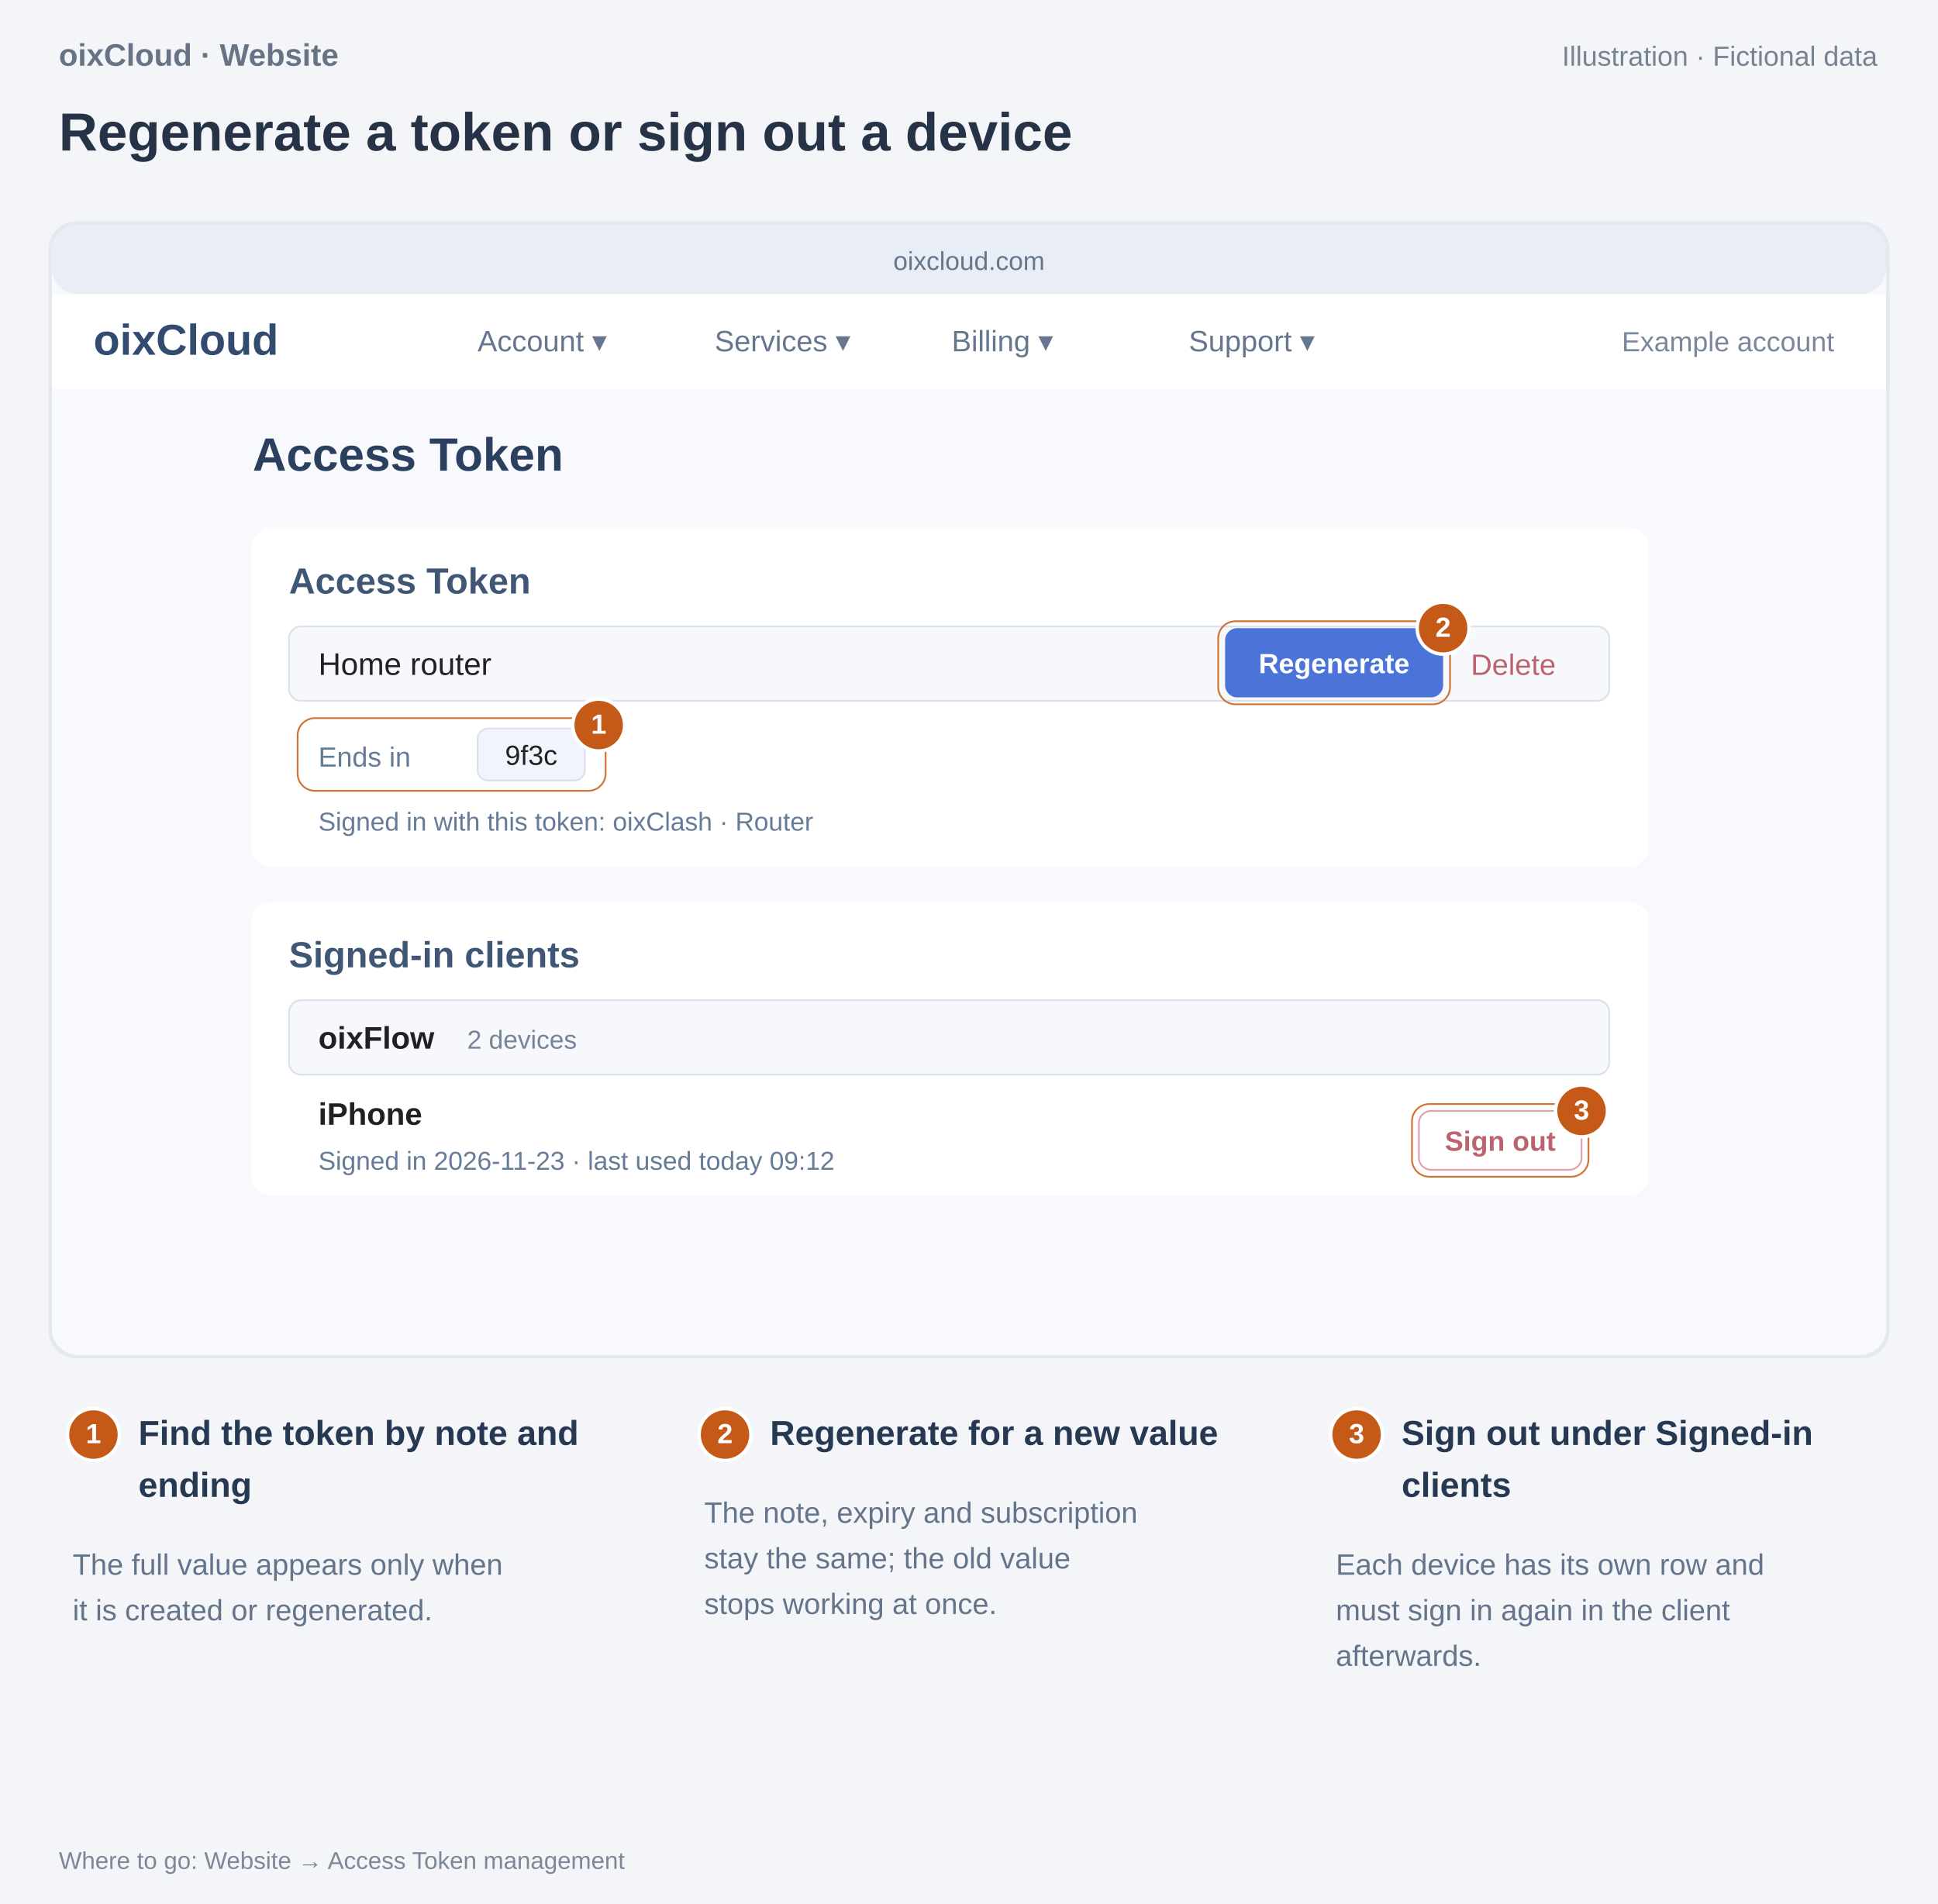
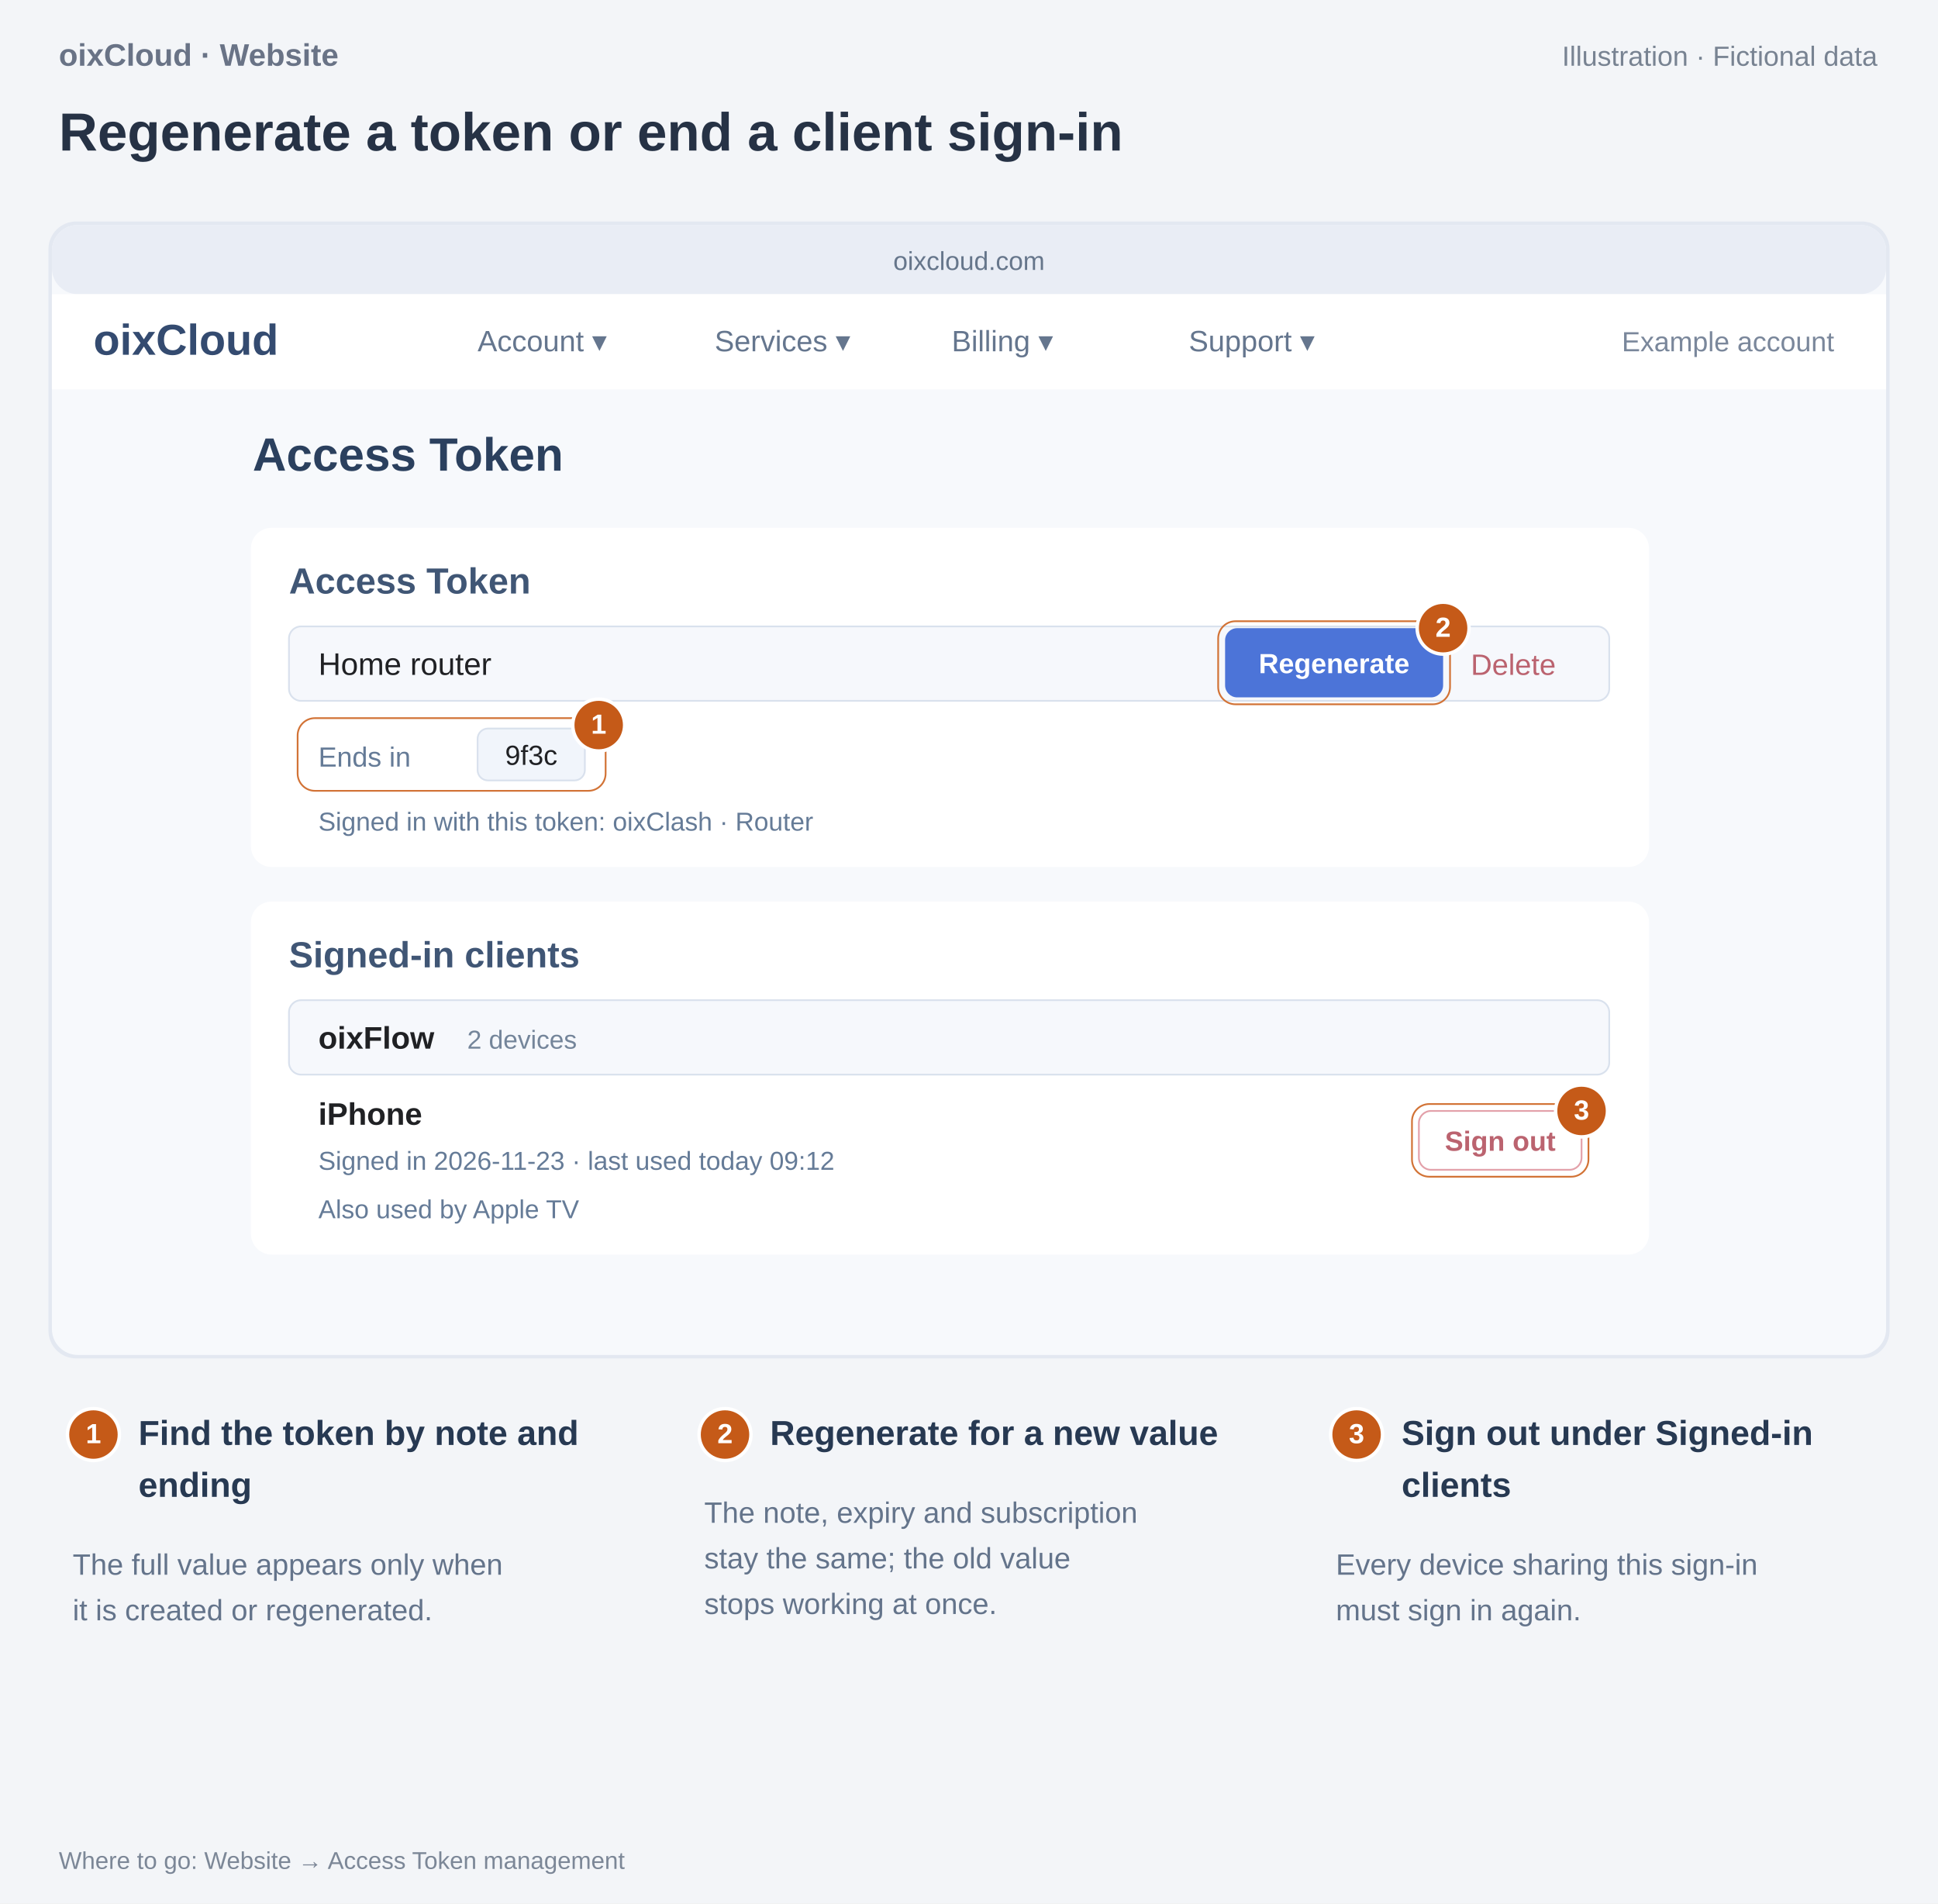
<svg xmlns="http://www.w3.org/2000/svg" width="1120" height="1100" viewBox="0 0 1120 1100" role="img" aria-labelledby="title desc">
  <g font-family="-apple-system,BlinkMacSystemFont,'PingFang SC','Segoe UI',Arial,sans-serif">
    <rect x="0" y="0" width="1120" height="1100" rx="0" fill="#f3f5f8" stroke="none" />
    <text x="34" y="38" font-size="18" fill="#697386" font-weight="600" text-anchor="start">oixCloud · Website</text>
    <text x="1085" y="38" font-size="16" fill="#788392" font-weight="500" text-anchor="end">Illustration · Fictional data</text>
-     <text x="34" y="87" font-size="31" fill="#263245" font-weight="700" text-anchor="start">Regenerate a token or sign out a device</text>
+     <text x="34" y="87" font-size="31" fill="#263245" font-weight="700" text-anchor="start">Regenerate a token or end a client sign-in</text>
    <rect x="28" y="128" width="1064" height="657" rx="16" fill="#e3e8f1" stroke="none" />
    <rect x="30" y="130" width="1060" height="653" rx="15" fill="#f7f9fc" stroke="none" />
    <rect x="30" y="130" width="1060" height="40" rx="15" fill="#e9edf5" stroke="none" />
    <text x="560" y="156" font-size="15" fill="#66768b" font-weight="500" text-anchor="middle">oixcloud.com</text>
    <rect x="30" y="170" width="1060" height="55" rx="0" fill="#fff" stroke="none" />
    <text x="54" y="205" font-size="25" fill="#344b70" font-weight="700" text-anchor="start">oixCloud</text>
    <text x="276" y="203" font-size="17" fill="#65768e" font-weight="400" text-anchor="start">Account ▾</text>
    <text x="413" y="203" font-size="17" fill="#65768e" font-weight="400" text-anchor="start">Services ▾</text>
    <text x="550" y="203" font-size="17" fill="#65768e" font-weight="400" text-anchor="start">Billing ▾</text>
    <text x="687" y="203" font-size="17" fill="#65768e" font-weight="400" text-anchor="start">Support ▾</text>
    <text x="1060" y="203" font-size="16" fill="#7a879b" font-weight="500" text-anchor="end">Example account</text>
    <text x="146" y="272" font-size="27" fill="#2b405e" font-weight="650" text-anchor="start">Access Token</text>
    <g transform="translate(-100 0)">
      <rect x="245" y="305" width="808" height="196" rx="12" fill="#fff" stroke="none" />
      <text x="267" y="343" font-size="21" fill="#405675" font-weight="600" text-anchor="start">Access Token</text>
      <rect x="267" y="362" width="763" height="43" rx="7" fill="#f6f8fc" stroke="#d9e1ed" />
      <text x="284" y="390" font-size="18" fill="#202124" font-weight="400" text-anchor="start">Home router</text>
      <rect x="808" y="363" width="126" height="40" rx="7" fill="#4c74d8" stroke="none" />
      <text x="871" y="389" font-size="16" fill="#fff" font-weight="600" text-anchor="middle">Regenerate</text>
      <rect x="804" y="359" width="134" height="48" rx="10" fill="none" stroke="#d27336" />
      <circle cx="934" cy="363" r="15" fill="#c55a18" stroke="#fff" stroke-width="2" />
      <text x="934" y="368" font-size="16" fill="#fff" font-weight="700" text-anchor="middle">2</text>
      <text x="950" y="390" font-size="17" fill="#bb636f" font-weight="400" text-anchor="start">Delete</text>
      <text x="284" y="443" font-size="16" fill="#657b97" font-weight="400" text-anchor="start">Ends in</text>
      <rect x="376" y="421" width="62" height="30" rx="6" fill="#f1f5fb" stroke="#d9e1ed" />
      <text x="407" y="442" font-size="16" fill="#202124" font-weight="500" text-anchor="middle">9f3c</text>
      <rect x="272" y="415" width="178" height="42" rx="10" fill="none" stroke="#d27336" />
      <circle cx="446" cy="419" r="15" fill="#c55a18" stroke="#fff" stroke-width="2" />
      <text x="446" y="424" font-size="16" fill="#fff" font-weight="700" text-anchor="middle">1</text>
      <text x="284" y="480" font-size="15" fill="#657b97" font-weight="400" text-anchor="start">Signed in with this token: oixClash · Router</text>
-       <rect x="245" y="521" width="808" height="170" rx="12" fill="#fff" stroke="none" />
+       <rect x="245" y="521" width="808" height="204" rx="12" fill="#fff" stroke="none" />
      <text x="267" y="559" font-size="21" fill="#405675" font-weight="600" text-anchor="start">Signed-in clients</text>
      <rect x="267" y="578" width="763" height="43" rx="7" fill="#f6f8fc" stroke="#d9e1ed" />
      <text x="284" y="606" font-size="18" fill="#202124" font-weight="600" text-anchor="start">oixFlow</text>
      <text x="370" y="606" font-size="15" fill="#74859a" font-weight="400" text-anchor="start">2 devices</text>
      <text x="284" y="650" font-size="18" fill="#202124" font-weight="600" text-anchor="start">iPhone</text>
      <text x="284" y="676" font-size="15" fill="#657b97" font-weight="400" text-anchor="start">Signed in 2026-11-23 · last used today 09:12</text>
+       <text x="284" y="704" font-size="15" fill="#657b97" font-weight="400" text-anchor="start">Also used by Apple TV</text>
      <rect x="920" y="642" width="94" height="34" rx="7" fill="#fff" stroke="#e3a1aa" />
      <text x="967" y="665" font-size="16" fill="#bb636f" font-weight="600" text-anchor="middle">Sign out</text>
      <rect x="916" y="638" width="102" height="42" rx="10" fill="none" stroke="#d27336" />
      <circle cx="1014" cy="642" r="15" fill="#c55a18" stroke="#fff" stroke-width="2" />
      <text x="1014" y="647" font-size="16" fill="#fff" font-weight="700" text-anchor="middle">3</text>
    </g>
    <circle cx="54" cy="829" r="15" fill="#c55a18" stroke="#fff" stroke-width="2" />
    <text x="54" y="834" font-size="16" fill="#fff" font-weight="700" text-anchor="middle">1</text>
    <text x="80" y="835" font-size="20" fill="#273952" font-weight="600" text-anchor="start">Find the token by note and</text>
    <text x="80" y="865" font-size="20" fill="#273952" font-weight="600" text-anchor="start"> ending</text>
    <text x="42" y="910" font-size="17" fill="#64748b" font-weight="400" text-anchor="start">The full value appears only when</text>
    <text x="42" y="936.35" font-size="17" fill="#64748b" font-weight="400" text-anchor="start">it is created or regenerated.</text>
    <circle cx="419" cy="829" r="15" fill="#c55a18" stroke="#fff" stroke-width="2" />
    <text x="419" y="834" font-size="16" fill="#fff" font-weight="700" text-anchor="middle">2</text>
    <text x="445" y="835" font-size="20" fill="#273952" font-weight="600" text-anchor="start">Regenerate for a new value</text>
    <text x="407" y="880" font-size="17" fill="#64748b" font-weight="400" text-anchor="start">The note, expiry and subscription</text>
    <text x="407" y="906.35" font-size="17" fill="#64748b" font-weight="400" text-anchor="start"> stay the same; the old value</text>
    <text x="407" y="932.7" font-size="17" fill="#64748b" font-weight="400" text-anchor="start">stops working at once.</text>
    <circle cx="784" cy="829" r="15" fill="#c55a18" stroke="#fff" stroke-width="2" />
    <text x="784" y="834" font-size="16" fill="#fff" font-weight="700" text-anchor="middle">3</text>
    <text x="810" y="835" font-size="20" fill="#273952" font-weight="600" text-anchor="start">Sign out under Signed-in</text>
    <text x="810" y="865" font-size="20" fill="#273952" font-weight="600" text-anchor="start">clients</text>
-     <text x="772" y="910" font-size="17" fill="#64748b" font-weight="400" text-anchor="start">Each device has its own row and</text>
-     <text x="772" y="936.35" font-size="17" fill="#64748b" font-weight="400" text-anchor="start">must sign in again in the client</text>
-     <text x="772" y="962.7" font-size="17" fill="#64748b" font-weight="400" text-anchor="start">afterwards.</text>
+     <text x="772" y="910" font-size="17" fill="#64748b" font-weight="400" text-anchor="start">Every device sharing this sign-in</text>
+     <text x="772" y="936.35" font-size="17" fill="#64748b" font-weight="400" text-anchor="start"> must sign in again.</text>
    <text x="34" y="1080" font-size="14" fill="#7c8797" font-weight="400" text-anchor="start">Where to go: Website → Access Token management</text>
  </g>
</svg>
